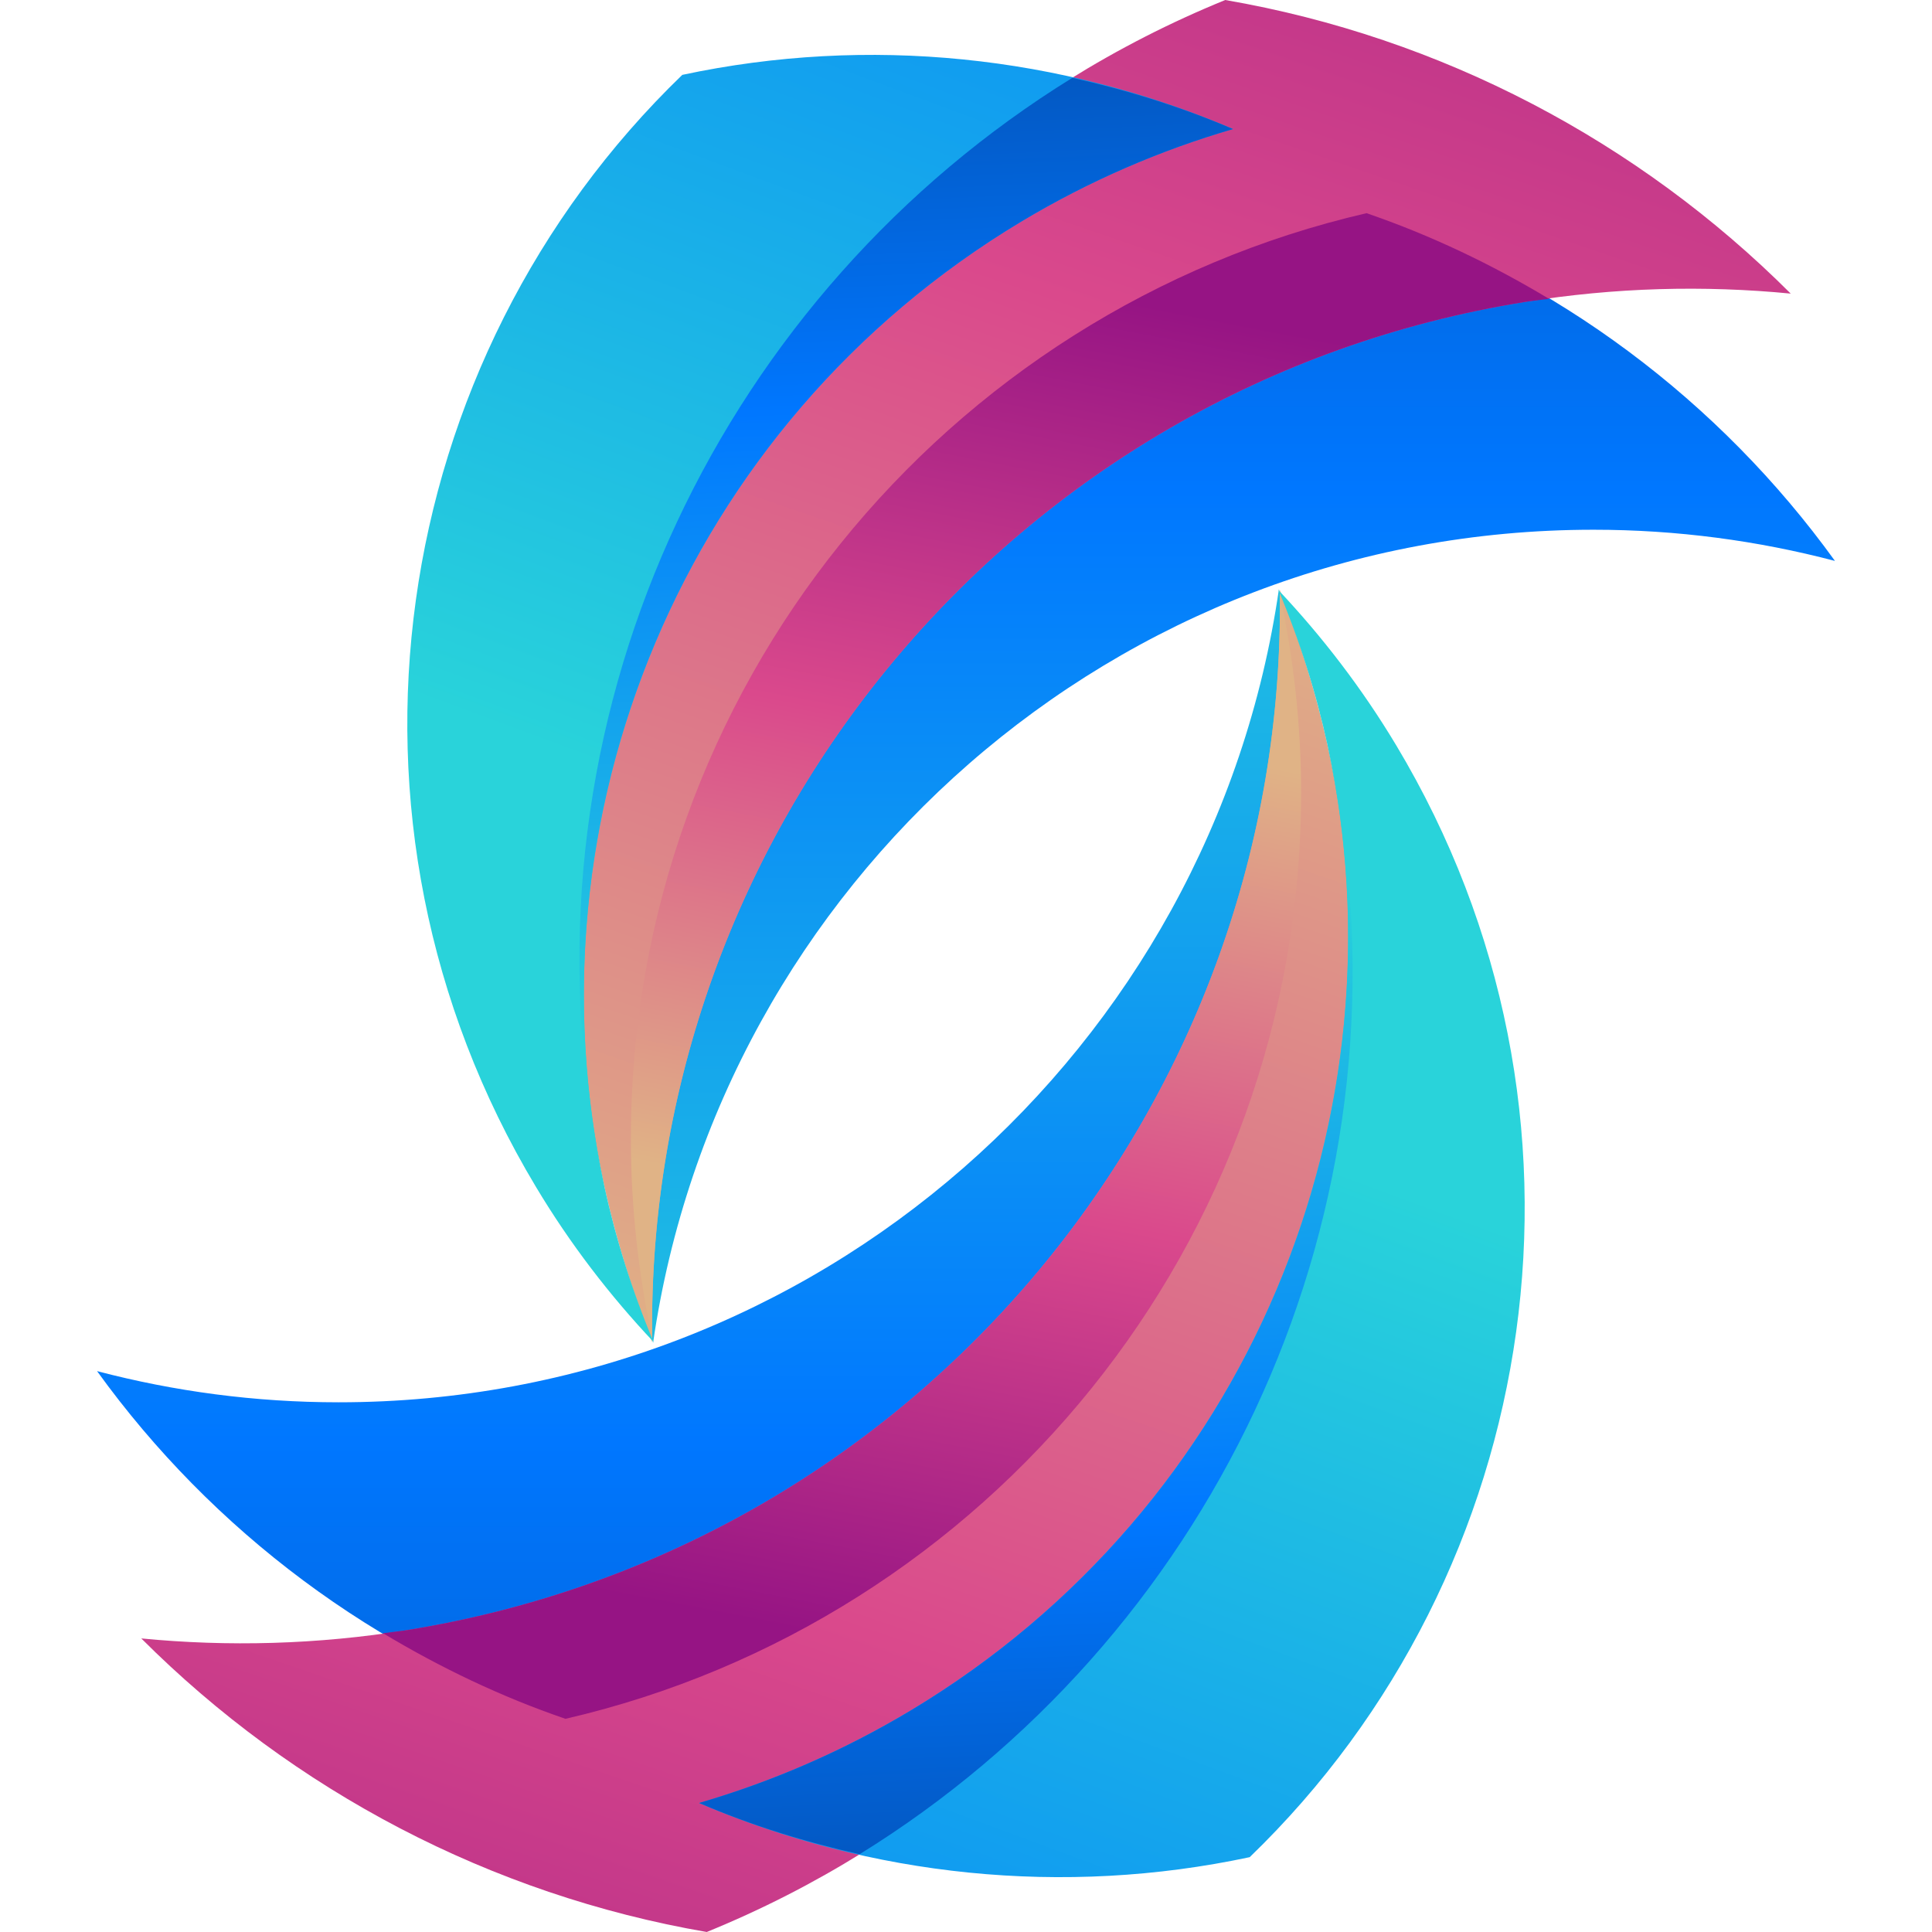
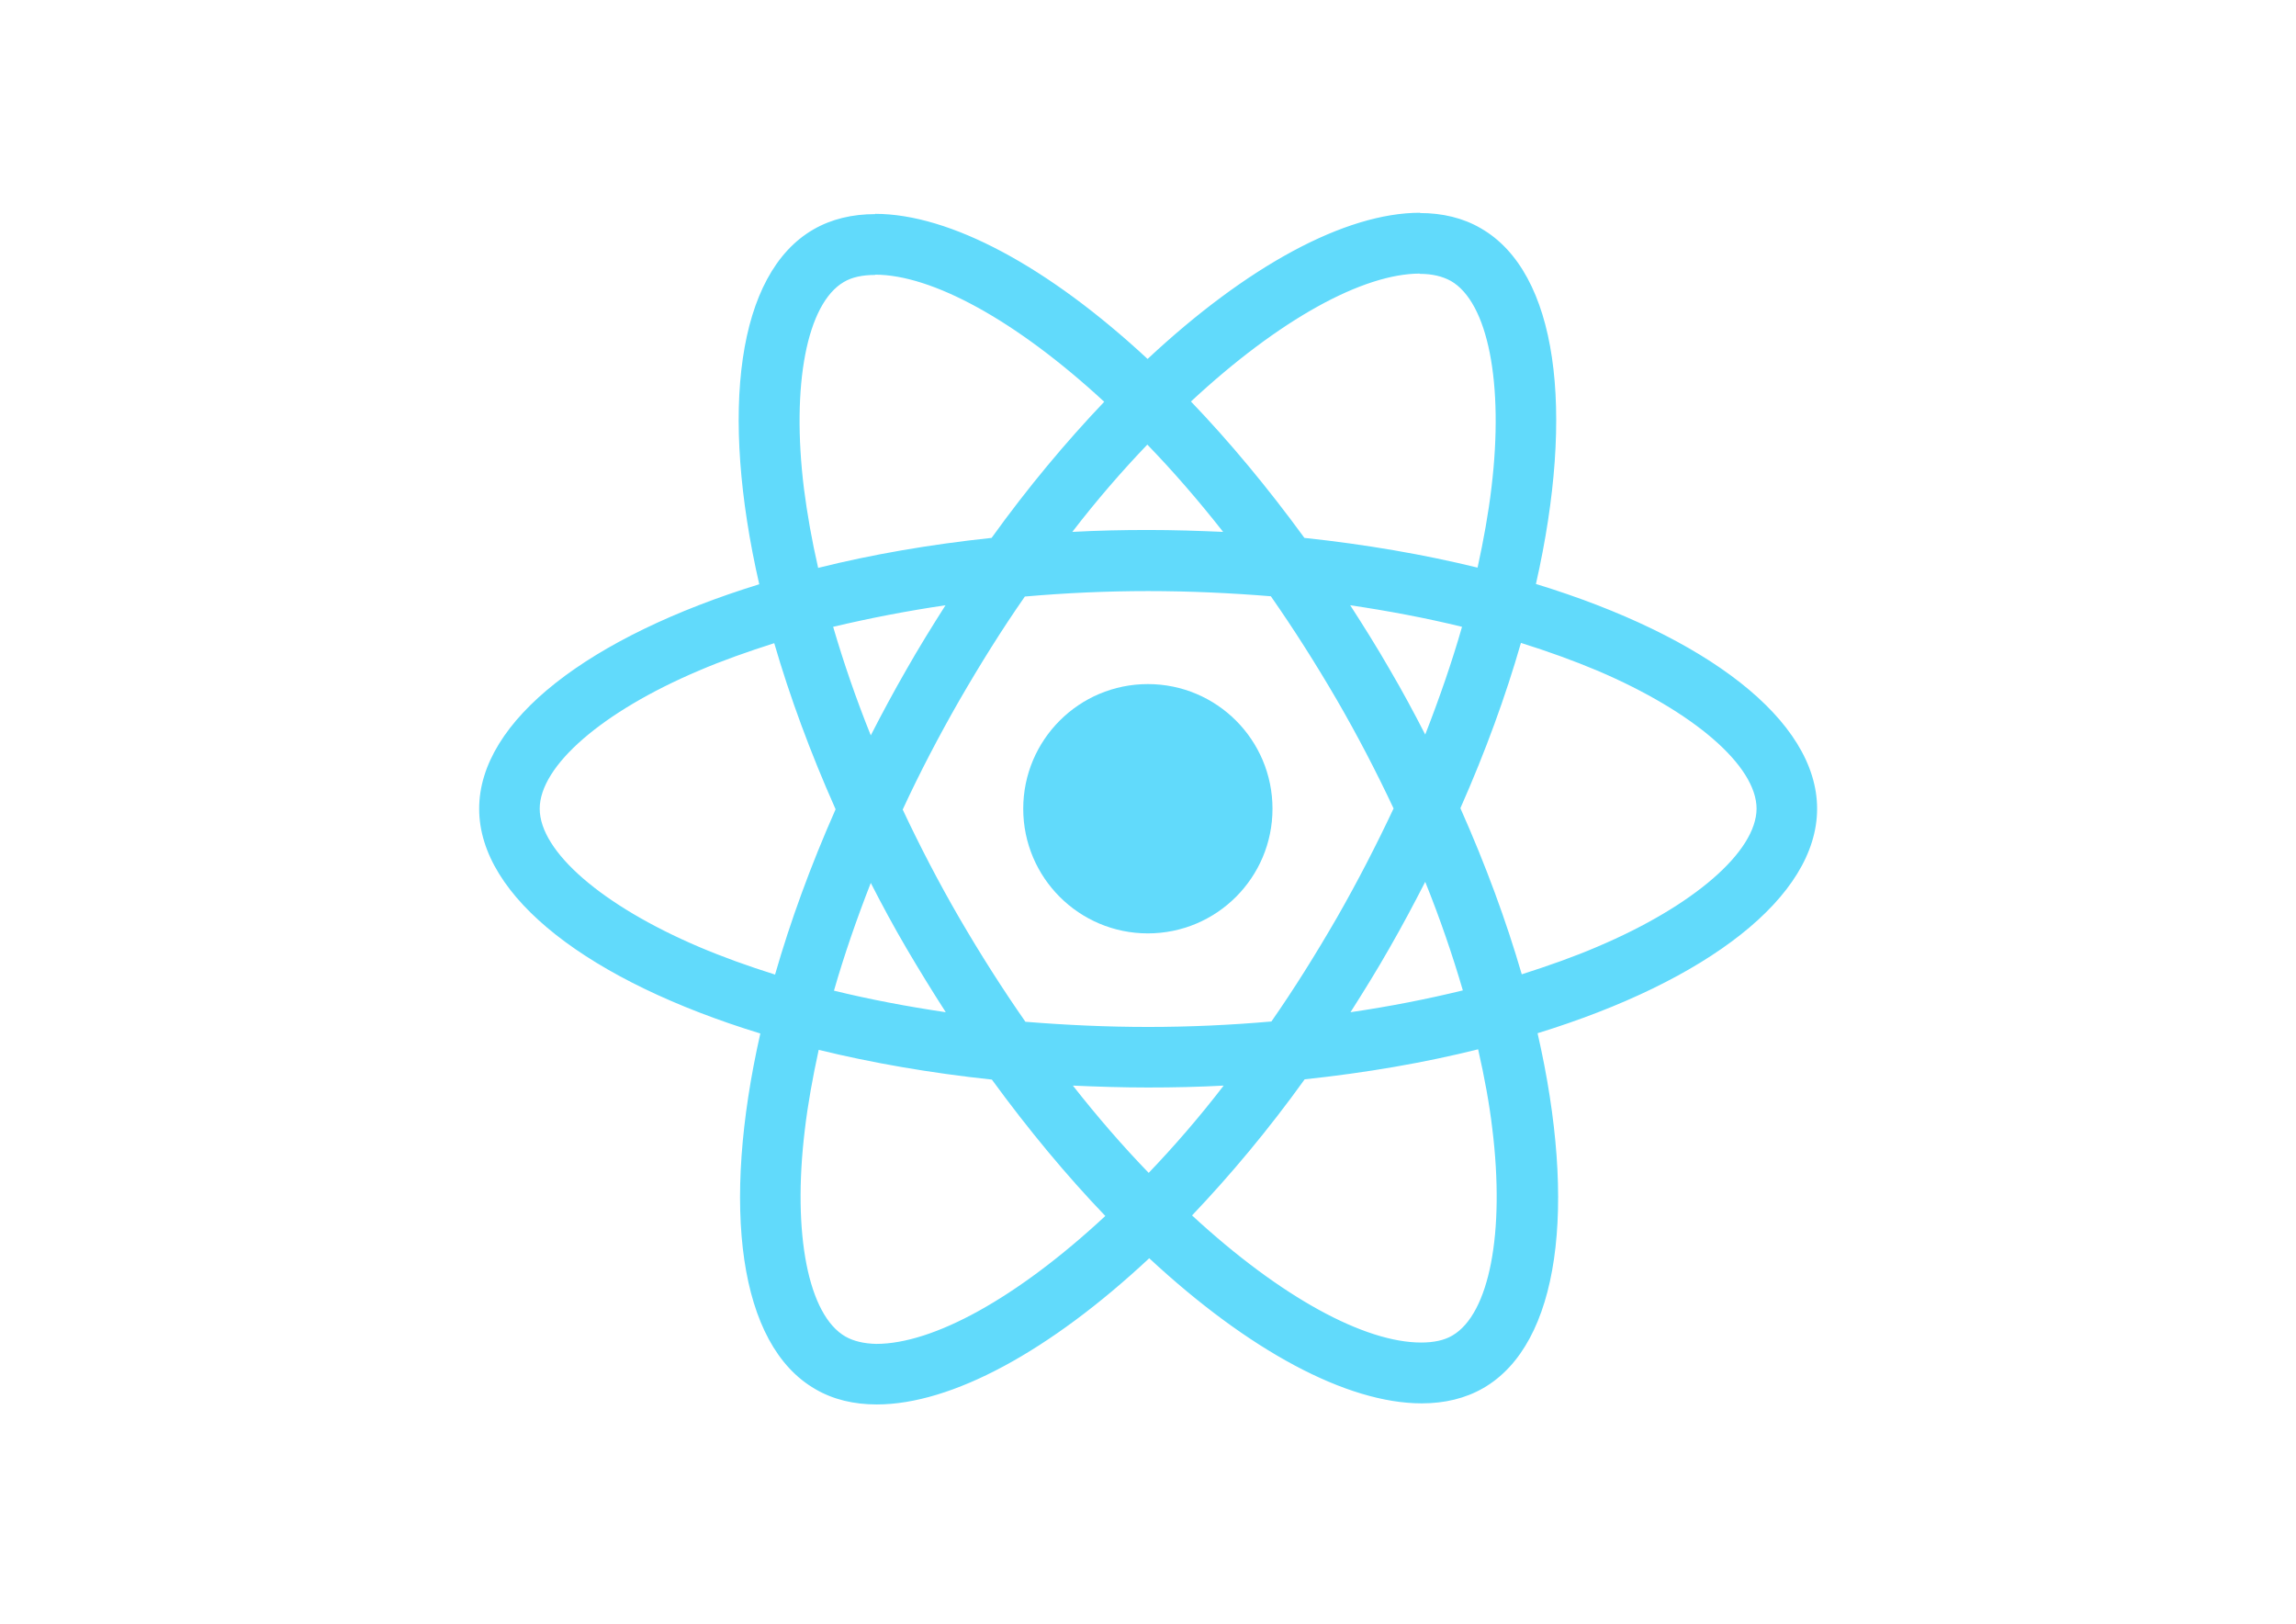
- <svg xmlns="http://www.w3.org/2000/svg" version="1.1" id="Layer_1" x="0px" y="0px" viewBox="0 0 504.123 504.123" style="enable-background:new 0 0 504.123 504.123;" xml:space="preserve">
-   <linearGradient id="SVGID_1_" gradientUnits="userSpaceOnUse" x1="-5.376" y1="578.335" x2="-5.376" y2="648.372" gradientTransform="matrix(7.8769 0 0 -7.8769 364.0537 4969.669)">
-     <stop offset="0" style="stop-color:#29D3DA" />
-     <stop offset="0.519" style="stop-color:#0077FF" />
-     <stop offset="0.999" style="stop-color:#064093" />
-     <stop offset="1" style="stop-color:#084698" />
-   </linearGradient>
-   <path style="fill:url(#SVGID_1_);" d="M478.799,146.361c-30.09-41.685-72.649-73.728-122.234-90.734  C246.611,81.038,164.612,179.499,164.612,297.173c0,18.282,2.048,36.084,5.797,53.248  c17.353-119.997,120.572-212.196,245.382-212.196C437.587,138.224,458.673,141.076,478.799,146.361z" />
-   <linearGradient id="SVGID_2_" gradientUnits="userSpaceOnUse" x1="-17.586" y1="582.005" x2="6.834" y2="653.243" gradientTransform="matrix(7.8769 0 0 -7.8769 364.0537 4969.669)">
-     <stop offset="0.012" style="stop-color:#E0B386" />
-     <stop offset="0.519" style="stop-color:#DA498C" />
-     <stop offset="1" style="stop-color:#961484" />
-   </linearGradient>
-   <path style="fill:url(#SVGID_2_);" d="M467.259,76.611C427.552,36.903,376.123,9.728,319.709,0  C205.556,46.49,134.246,166.896,154.663,293.793c3.167,19.716,8.476,38.55,15.51,56.391  c-2.143-132.395,93.152-249.73,227.738-271.407C421.4,74.996,444.644,74.413,467.259,76.611z" />
-   <linearGradient id="SVGID_3_" gradientUnits="userSpaceOnUse" x1="-13.726" y1="589.877" x2="-7.772" y2="620.755" gradientTransform="matrix(7.8769 0 0 -7.8769 364.0537 4969.669)">
-     <stop offset="0.012" style="stop-color:#E0B386" />
-     <stop offset="0.519" style="stop-color:#DA498C" />
-     <stop offset="1" style="stop-color:#961484" />
-   </linearGradient>
-   <path style="fill:url(#SVGID_3_);" d="M356.573,55.627C246.619,81.038,164.62,179.499,164.62,297.173  c0,17.841,1.969,35.202,5.553,51.972c-1.615-131.97,93.507-248.753,227.738-270.368c2.095-0.339,4.183-0.512,6.278-0.803  C389.246,68.986,373.35,61.377,356.573,55.627z" />
-   <linearGradient id="SVGID_4_" gradientUnits="userSpaceOnUse" x1="-24.487" y1="604.815" x2="5.383" y2="685.337" gradientTransform="matrix(7.8769 0 0 -7.8769 364.0537 4969.669)">
-     <stop offset="0" style="stop-color:#29D3DA" />
-     <stop offset="0.519" style="stop-color:#0077FF" />
-     <stop offset="0.999" style="stop-color:#064093" />
-     <stop offset="1" style="stop-color:#084698" />
-   </linearGradient>
-   <path style="fill:url(#SVGID_4_);" d="M321.725,33.666C276.89,14.47,226.658,9.161,178.034,19.535  C101.006,93.877,82.4,213.977,139.831,309.673c8.909,14.88,19.275,28.349,30.688,40.464  c-44.442-106.031-5.506-231.416,95.988-292.336C284.231,47.167,302.797,39.196,321.725,33.666z" />
-   <linearGradient id="SVGID_5_" gradientUnits="userSpaceOnUse" x1="-15.481" y1="596.725" x2="-17.302" y2="636.684" gradientTransform="matrix(7.8769 0 0 -7.8769 364.0537 4969.669)">
-     <stop offset="0" style="stop-color:#29D3DA" />
-     <stop offset="0.519" style="stop-color:#0077FF" />
-     <stop offset="0.999" style="stop-color:#064093" />
-     <stop offset="1" style="stop-color:#084698" />
-   </linearGradient>
-   <path style="fill:url(#SVGID_5_);" d="M279.828,20.299C189.495,76.091,136.736,182.43,154.663,293.793  c0.859,5.301,1.89,10.524,3.048,15.691c-20.874-95.815,20.047-198.404,108.796-251.683c17.723-10.634,36.289-18.605,55.217-24.127  C308.2,27.876,294.156,23.513,279.828,20.299z" />
-   <linearGradient id="SVGID_6_" gradientUnits="userSpaceOnUse" x1="-23.059" y1="619.493" x2="-23.059" y2="549.458" gradientTransform="matrix(7.8769 0 0 -7.8769 364.0537 4969.669)">
-     <stop offset="0" style="stop-color:#29D3DA" />
-     <stop offset="0.519" style="stop-color:#0077FF" />
-     <stop offset="0.999" style="stop-color:#064093" />
-     <stop offset="1" style="stop-color:#084698" />
-   </linearGradient>
-   <path style="fill:url(#SVGID_6_);" d="M25.324,357.77c30.09,41.685,72.649,73.728,122.234,90.734  c109.954-25.411,191.953-123.872,191.953-241.546c0-18.282-2.048-36.084-5.797-53.248  C316.361,273.707,213.142,365.907,88.348,365.907C66.536,365.907,45.45,363.055,25.324,357.77z" />
-   <linearGradient id="SVGID_7_" gradientUnits="userSpaceOnUse" x1="-10.85" y1="615.824" x2="-35.269" y2="544.586" gradientTransform="matrix(7.8769 0 0 -7.8769 364.0537 4969.669)">
-     <stop offset="0.012" style="stop-color:#E0B386" />
-     <stop offset="0.519" style="stop-color:#DA498C" />
-     <stop offset="1" style="stop-color:#961484" />
-   </linearGradient>
-   <path style="fill:url(#SVGID_7_);" d="M36.864,427.52c39.708,39.708,91.136,66.875,147.551,76.603  c114.168-46.482,185.462-166.896,165.045-293.786c-3.167-19.716-8.476-38.55-15.51-56.391  c2.143,132.395-93.152,249.73-227.738,271.407C82.739,429.135,59.479,429.718,36.864,427.52z" />
-   <linearGradient id="SVGID_8_" gradientUnits="userSpaceOnUse" x1="-14.712" y1="607.951" x2="-20.662" y2="577.076" gradientTransform="matrix(7.8769 0 0 -7.8769 364.0537 4969.669)">
-     <stop offset="0.012" style="stop-color:#E0B386" />
-     <stop offset="0.519" style="stop-color:#DA498C" />
-     <stop offset="1" style="stop-color:#961484" />
-   </linearGradient>
-   <path style="fill:url(#SVGID_8_);" d="M147.551,448.496c109.954-25.411,191.953-123.872,191.953-241.546  c0-17.841-1.969-35.202-5.553-51.972c1.623,131.978-93.507,248.745-227.738,270.375c-2.095,0.339-4.183,0.512-6.278,0.803  C114.893,435.145,130.773,442.754,147.551,448.496z" />
-   <linearGradient id="SVGID_9_" gradientUnits="userSpaceOnUse" x1="-3.947" y1="593.015" x2="-33.815" y2="512.495" gradientTransform="matrix(7.8769 0 0 -7.8769 364.0537 4969.669)">
-     <stop offset="0" style="stop-color:#29D3DA" />
-     <stop offset="0.519" style="stop-color:#0077FF" />
-     <stop offset="0.999" style="stop-color:#064093" />
-     <stop offset="1" style="stop-color:#084698" />
-   </linearGradient>
-   <path style="fill:url(#SVGID_9_);" d="M182.414,470.465c44.812,19.204,95.043,24.505,143.675,14.131  c77.028-74.342,95.634-194.442,38.219-290.139c-8.925-14.872-19.291-28.349-30.704-40.464  c44.449,106.031,5.522,231.408-95.988,292.336C219.892,456.964,201.342,464.935,182.414,470.465z" />
-   <linearGradient id="SVGID_10_" gradientUnits="userSpaceOnUse" x1="-12.951" y1="601.105" x2="-11.135" y2="561.145" gradientTransform="matrix(7.8769 0 0 -7.8769 364.0537 4969.669)">
-     <stop offset="0" style="stop-color:#29D3DA" />
-     <stop offset="0.519" style="stop-color:#0077FF" />
-     <stop offset="0.999" style="stop-color:#064093" />
-     <stop offset="1" style="stop-color:#084698" />
-   </linearGradient>
-   <path style="fill:url(#SVGID_10_);" d="M224.295,483.832c90.34-55.792,143.092-162.123,125.172-273.495  c-0.859-5.293-1.875-10.524-3.048-15.683c20.874,95.807-20.047,198.404-108.796,251.676c-17.723,10.634-36.273,18.605-55.201,24.127  C195.923,476.262,209.967,480.618,224.295,483.832z" />
-   <g>
- </g>
-   <g>
- </g>
-   <g>
- </g>
-   <g>
- </g>
-   <g>
- </g>
-   <g>
- </g>
-   <g>
- </g>
-   <g>
- </g>
-   <g>
- </g>
-   <g>
- </g>
-   <g>
- </g>
-   <g>
- </g>
-   <g>
- </g>
-   <g>
- </g>
-   <g>
- </g>
+ <svg xmlns="http://www.w3.org/2000/svg" viewBox="0 0 841.9 595.3">
+   <g fill="#61DAFB">
+     <path d="M666.3 296.5c0-32.5-40.7-63.3-103.1-82.4 14.4-63.6 8-114.2-20.2-130.4-6.5-3.8-14.1-5.6-22.4-5.6v22.3c4.6 0 8.3.9 11.4 2.6 13.6 7.8 19.5 37.5 14.9 75.7-1.1 9.4-2.9 19.3-5.1 29.4-19.6-4.8-41-8.5-63.5-10.9-13.5-18.5-27.5-35.3-41.6-50 32.6-30.3 63.2-46.9 84-46.9V78c-27.5 0-63.5 19.6-99.9 53.6-36.4-33.8-72.4-53.2-99.9-53.2v22.3c20.7 0 51.4 16.5 84 46.6-14 14.7-28 31.4-41.3 49.9-22.6 2.4-44 6.1-63.6 11-2.3-10-4-19.7-5.2-29-4.7-38.2 1.1-67.9 14.6-75.8 3-1.8 6.9-2.6 11.5-2.6V78.5c-8.4 0-16 1.8-22.6 5.6-28.1 16.2-34.4 66.7-19.9 130.1-62.2 19.2-102.7 49.9-102.7 82.3 0 32.5 40.7 63.3 103.1 82.4-14.4 63.6-8 114.2 20.2 130.4 6.5 3.8 14.1 5.6 22.5 5.6 27.5 0 63.5-19.6 99.9-53.6 36.4 33.8 72.4 53.2 99.9 53.2 8.4 0 16-1.8 22.6-5.6 28.1-16.2 34.4-66.7 19.9-130.1 62-19.1 102.5-49.9 102.5-82.3zm-130.2-66.7c-3.7 12.9-8.3 26.2-13.5 39.5-4.1-8-8.4-16-13.1-24-4.6-8-9.5-15.8-14.4-23.4 14.2 2.1 27.9 4.7 41 7.9zm-45.8 106.5c-7.8 13.5-15.8 26.3-24.1 38.2-14.9 1.3-30 2-45.2 2-15.1 0-30.2-.7-45-1.9-8.3-11.9-16.4-24.6-24.2-38-7.6-13.1-14.5-26.4-20.8-39.8 6.2-13.4 13.2-26.8 20.7-39.9 7.8-13.5 15.8-26.3 24.1-38.2 14.9-1.3 30-2 45.2-2 15.1 0 30.2.7 45 1.9 8.3 11.9 16.4 24.6 24.2 38 7.6 13.1 14.5 26.4 20.8 39.8-6.3 13.4-13.2 26.8-20.7 39.9zm32.3-13c5.4 13.4 10 26.8 13.8 39.8-13.1 3.2-26.9 5.9-41.2 8 4.9-7.7 9.8-15.6 14.4-23.7 4.6-8 8.9-16.1 13-24.1zM421.2 430c-9.3-9.6-18.6-20.3-27.8-32 9 .4 18.2.7 27.5.7 9.4 0 18.7-.2 27.8-.7-9 11.7-18.3 22.4-27.5 32zm-74.4-58.9c-14.2-2.1-27.9-4.7-41-7.9 3.7-12.9 8.3-26.2 13.5-39.5 4.1 8 8.4 16 13.1 24 4.7 8 9.5 15.8 14.4 23.4zM420.7 163c9.3 9.6 18.6 20.3 27.8 32-9-.4-18.2-.7-27.5-.7-9.4 0-18.7.2-27.8.7 9-11.7 18.3-22.4 27.5-32zm-74 58.9c-4.9 7.7-9.8 15.6-14.4 23.7-4.6 8-8.9 16-13 24-5.4-13.4-10-26.8-13.8-39.8 13.1-3.1 26.9-5.8 41.2-7.9zm-90.5 125.2c-35.4-15.1-58.3-34.9-58.3-50.6 0-15.7 22.9-35.6 58.3-50.6 8.6-3.7 18-7 27.7-10.1 5.7 19.6 13.2 40 22.5 60.9-9.2 20.8-16.6 41.1-22.2 60.6-9.9-3.1-19.3-6.5-28-10.2zM310 490c-13.6-7.8-19.5-37.5-14.9-75.7 1.1-9.4 2.9-19.3 5.1-29.4 19.6 4.8 41 8.5 63.5 10.9 13.5 18.5 27.5 35.3 41.6 50-32.6 30.3-63.2 46.9-84 46.9-4.5-.1-8.3-1-11.3-2.7zm237.2-76.2c4.7 38.2-1.1 67.9-14.6 75.8-3 1.8-6.9 2.6-11.5 2.6-20.7 0-51.4-16.5-84-46.6 14-14.7 28-31.4 41.3-49.9 22.6-2.4 44-6.1 63.6-11 2.3 10.1 4.1 19.8 5.2 29.1zm38.5-66.7c-8.6 3.7-18 7-27.7 10.1-5.7-19.6-13.2-40-22.5-60.9 9.2-20.8 16.6-41.1 22.2-60.6 9.9 3.1 19.3 6.5 28.1 10.2 35.4 15.1 58.3 34.9 58.3 50.6-.1 15.7-23 35.6-58.4 50.6zM320.8 78.4z" />
+     <circle cx="420.9" cy="296.5" r="45.7" />
+     <path d="M520.5 78.1z" />
+   </g>
</svg>
